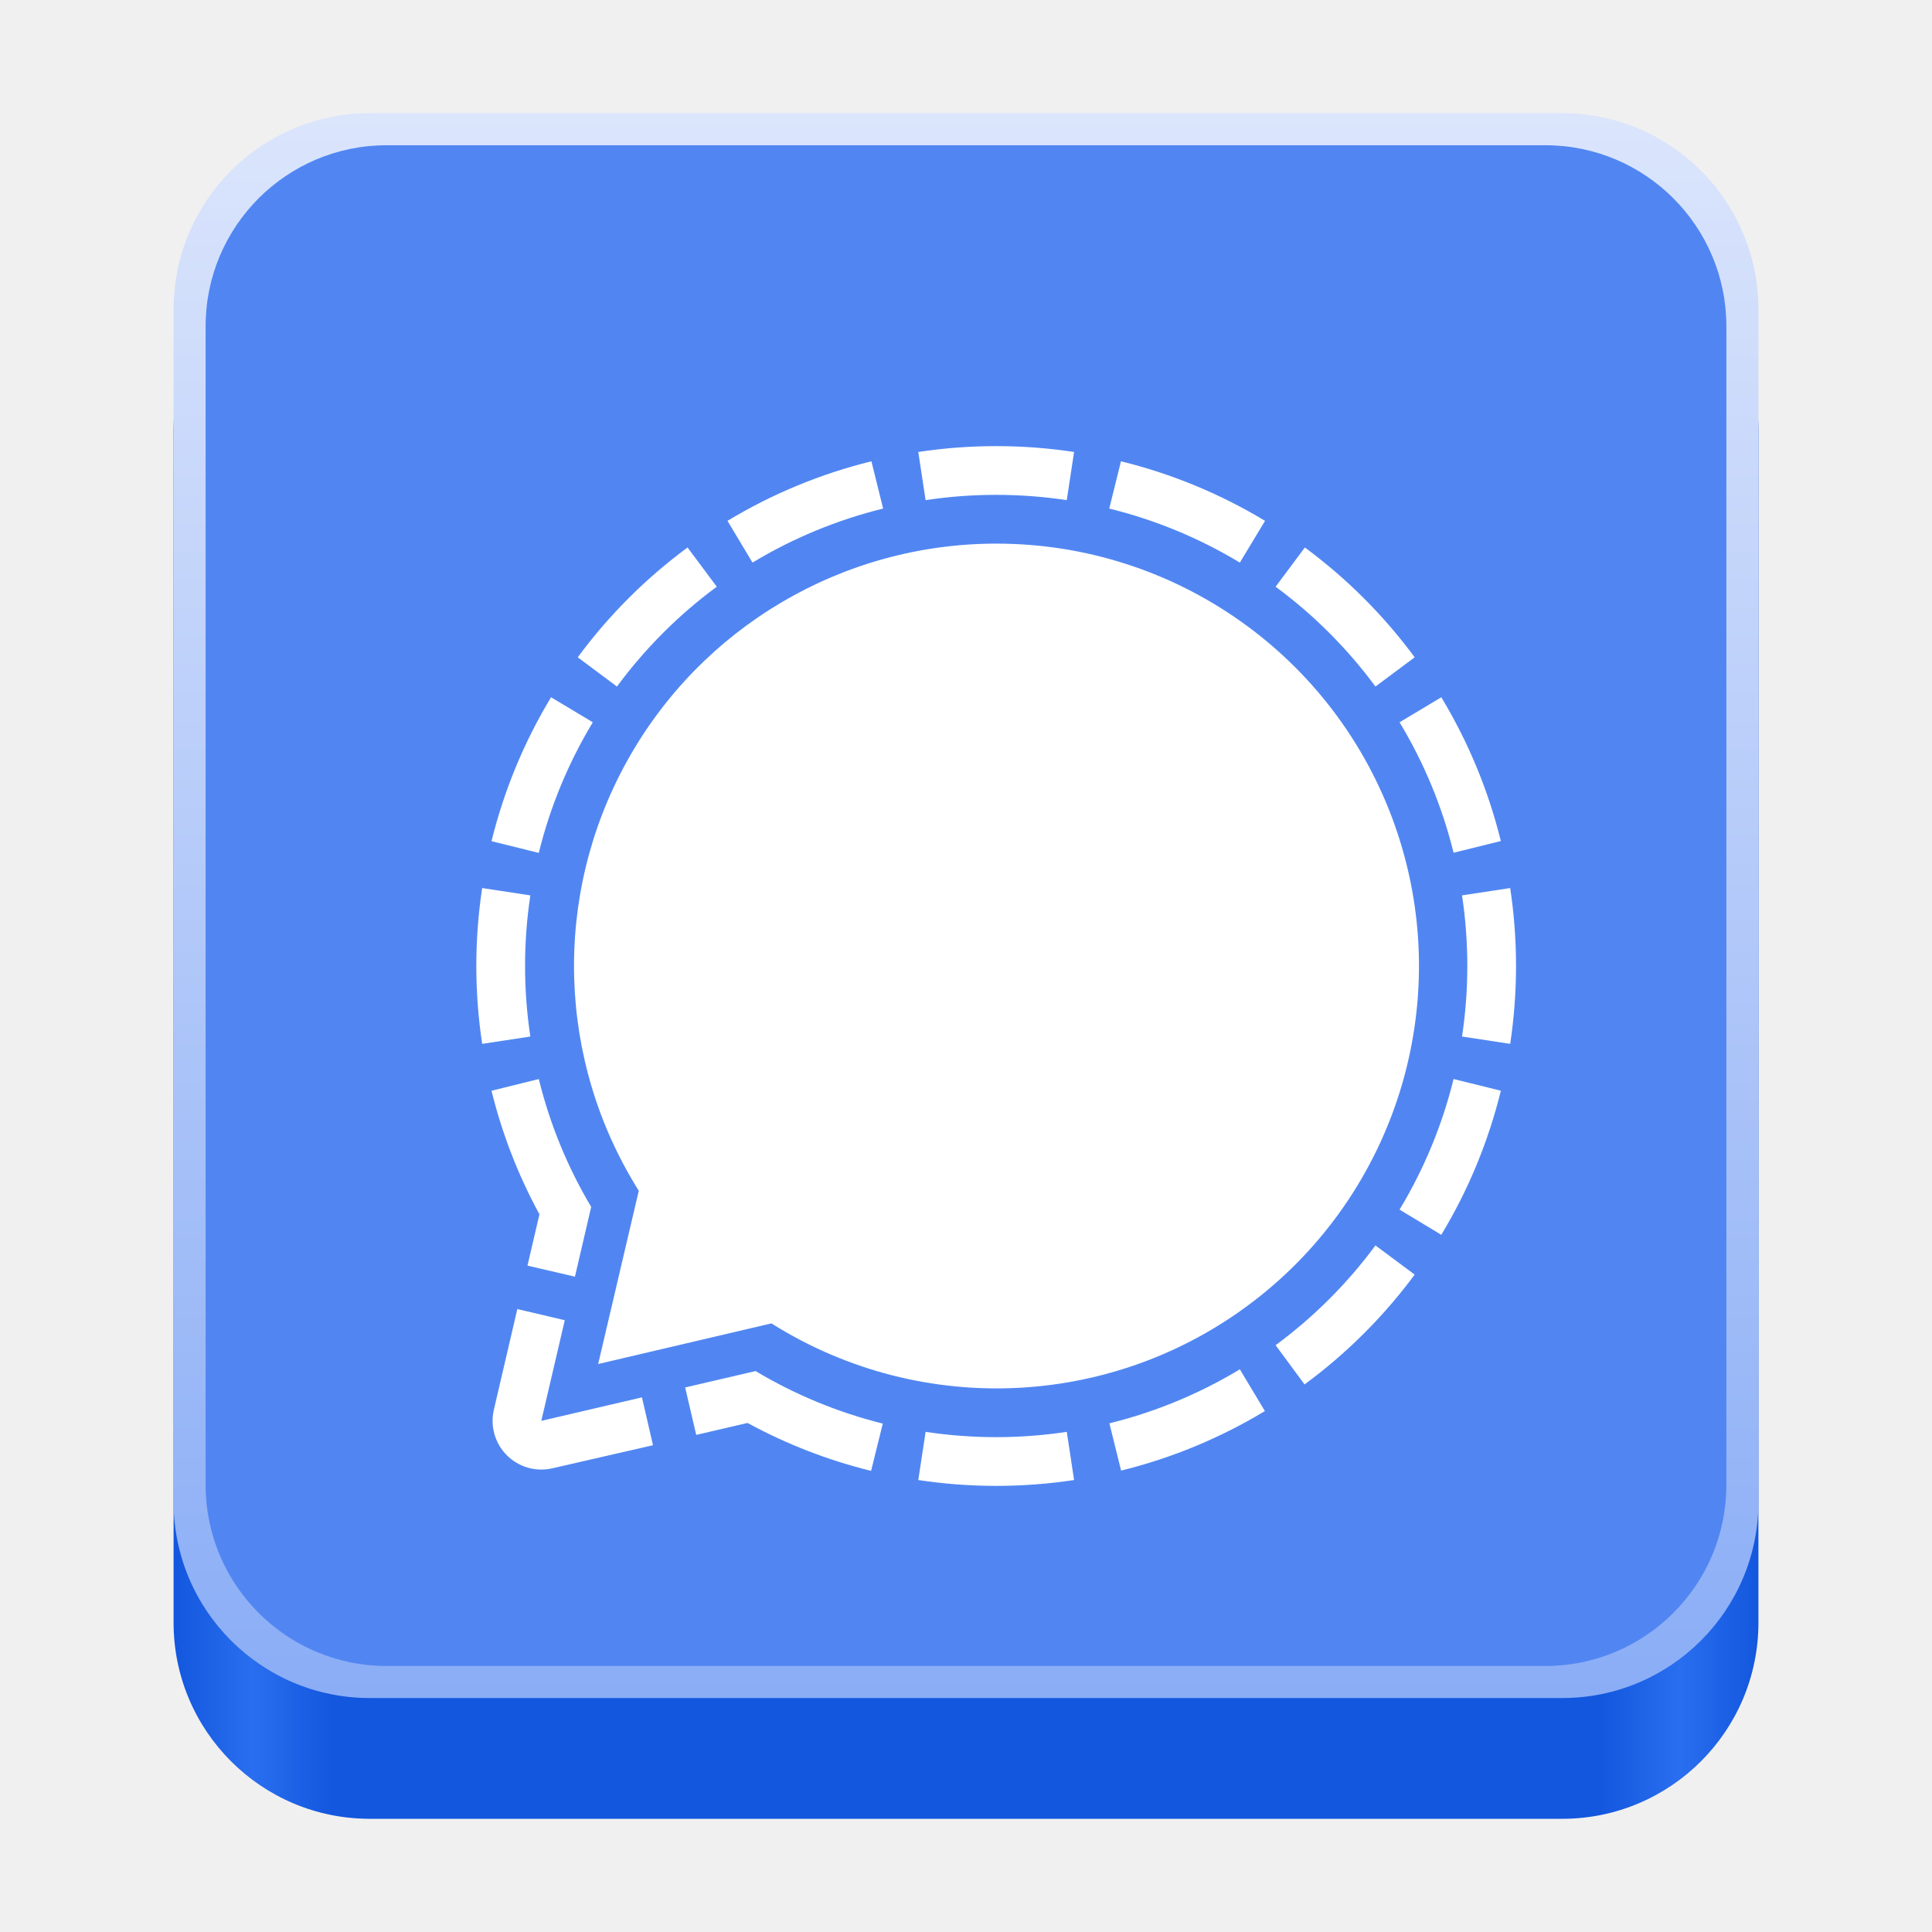
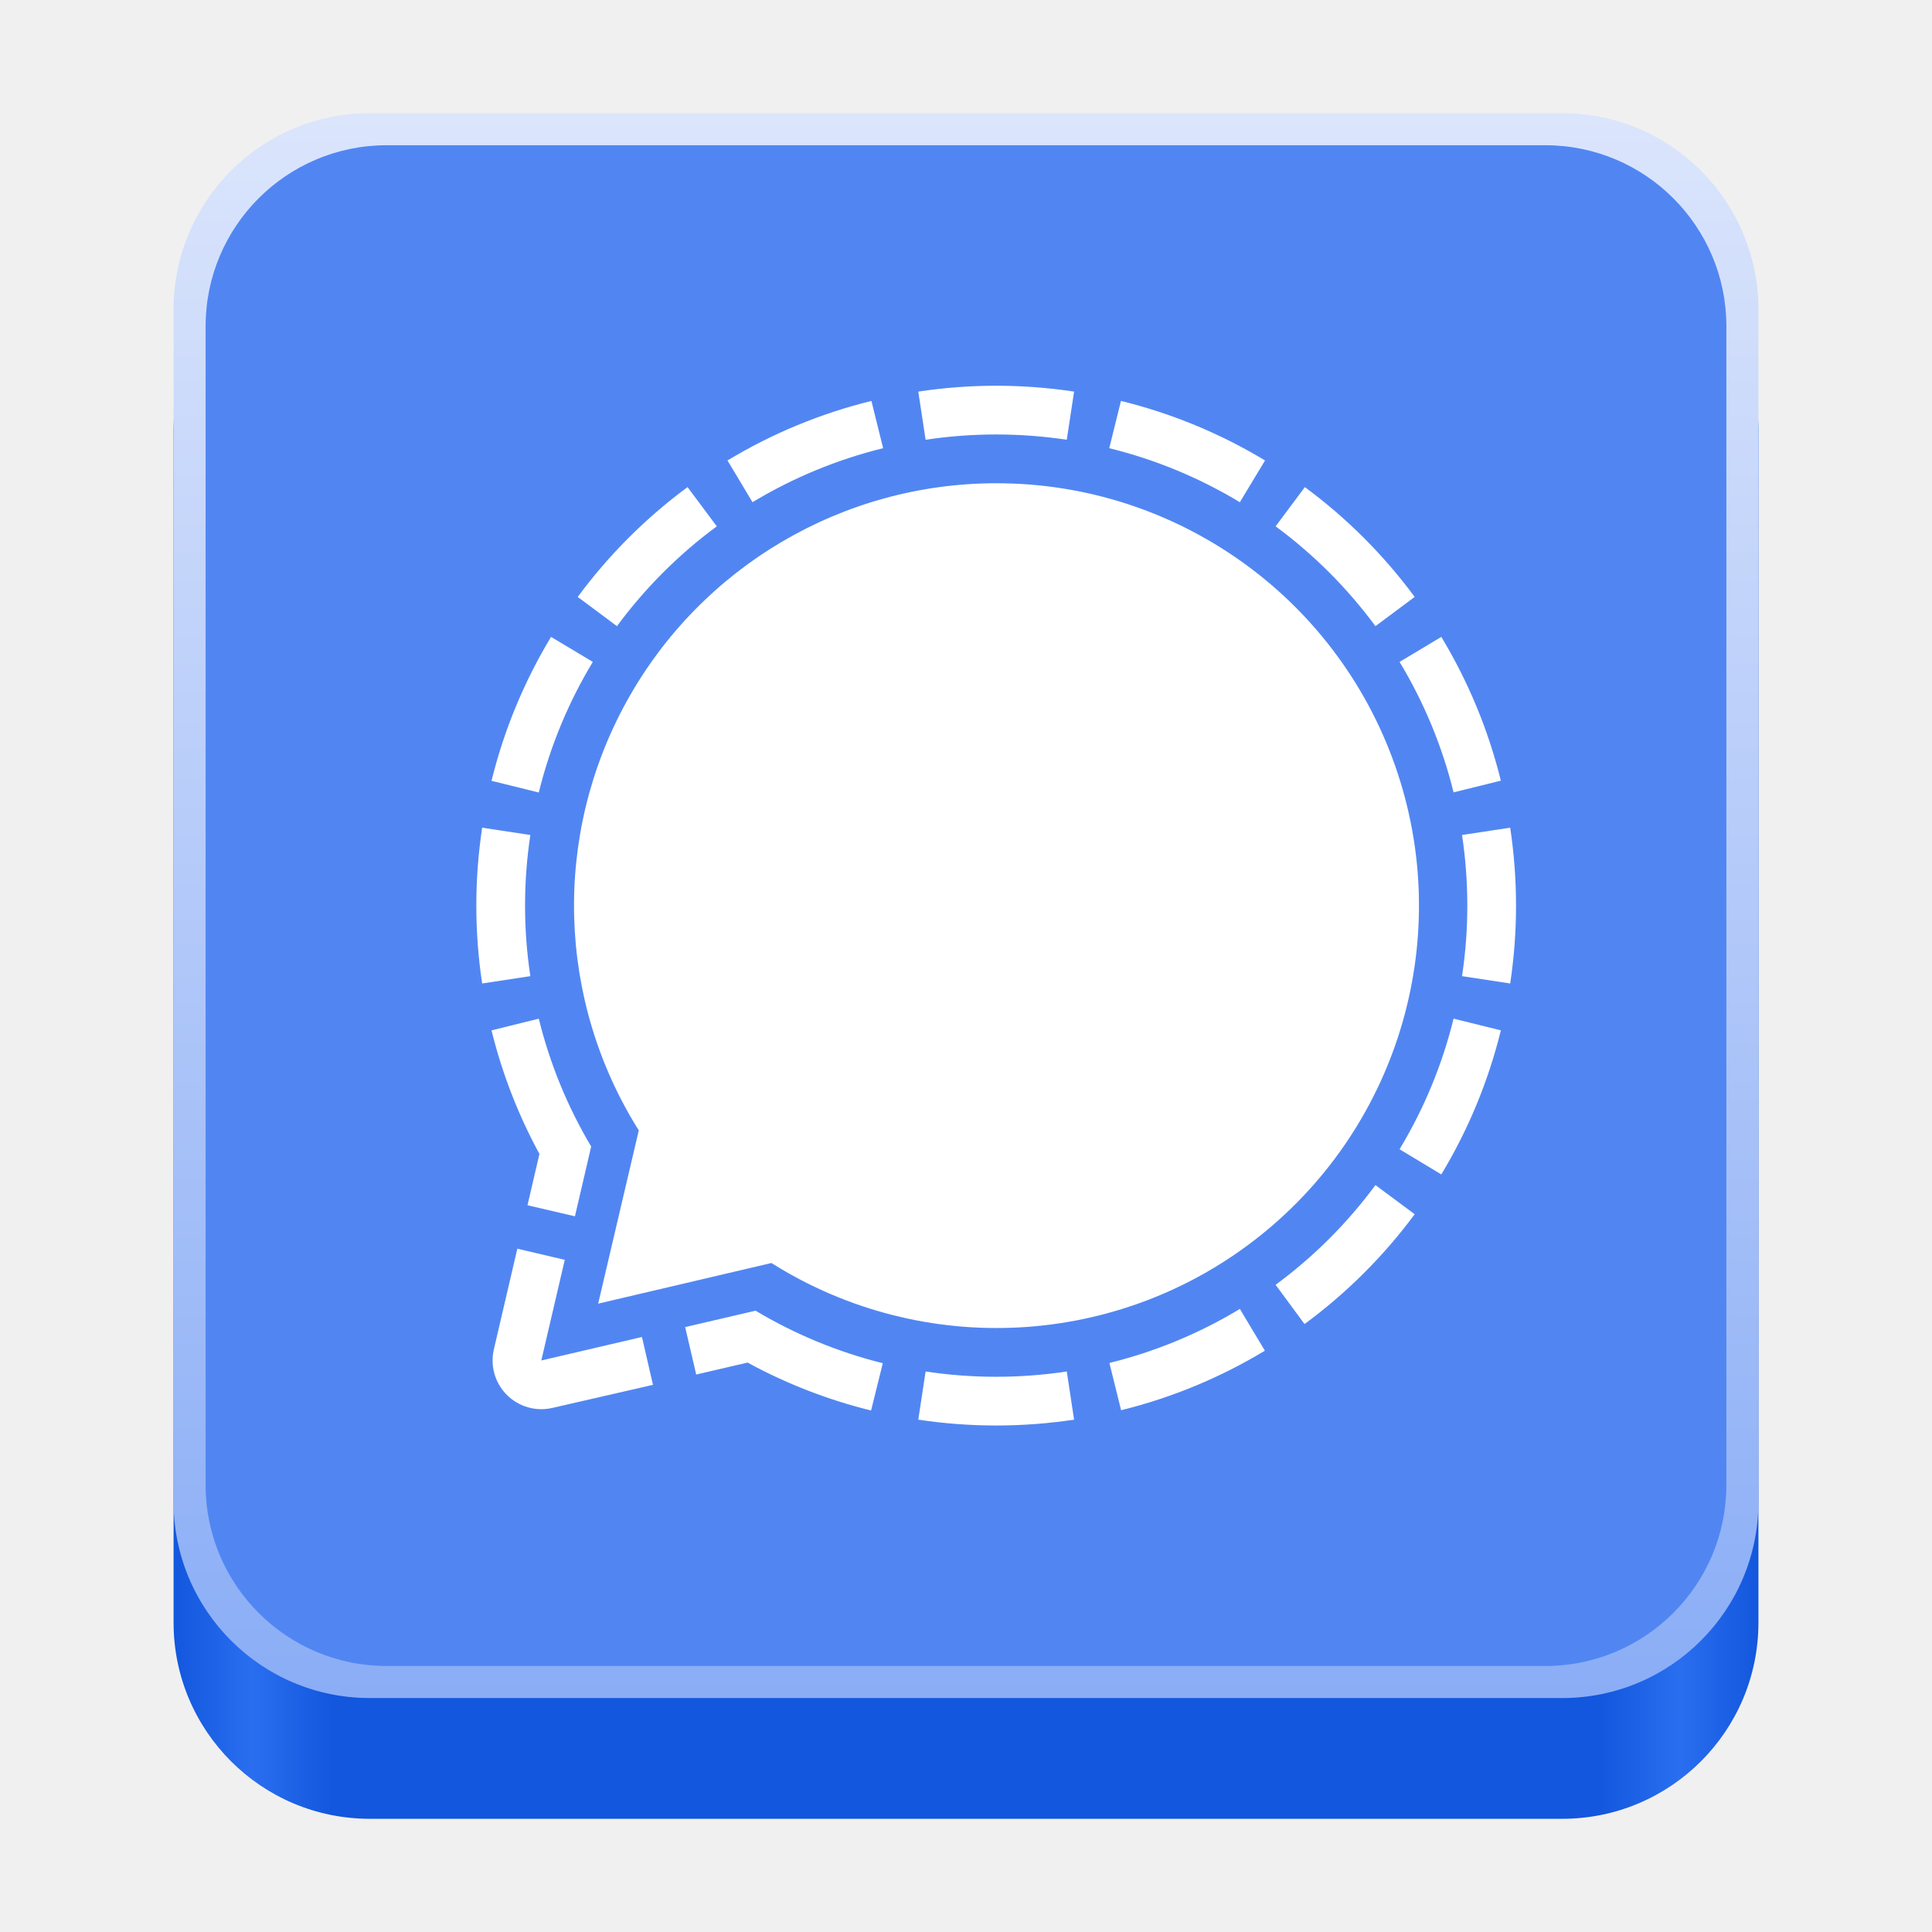
<svg xmlns="http://www.w3.org/2000/svg" xmlns:xlink="http://www.w3.org/1999/xlink" width="128" height="128" viewBox="0 0 128 128" version="1.1" id="svg5" xml:space="preserve">
  <defs id="defs2">
    <linearGradient id="linearGradient404">
      <stop style="stop-color:#8aadf6;stop-opacity:1;" offset="0" id="stop400" />
      <stop style="stop-color:#dbe5fc;stop-opacity:1;" offset="1" id="stop402" />
    </linearGradient>
    <linearGradient y2="236" x2="96" y1="236" x1="32" gradientTransform="translate(604.8168,170.5864)" gradientUnits="userSpaceOnUse" id="linearGradient1099" xlink:href="#linearGradient1036" />
    <linearGradient id="linearGradient1036">
      <stop id="stop1032" offset="0" style="stop-color:#d5d3cf;stop-opacity:1;" />
      <stop id="stop1034" offset="1" style="stop-color:#f6f5f4;stop-opacity:1" />
    </linearGradient>
    <radialGradient r="32" fy="-76" fx="-244" cy="-76" cx="-244" gradientTransform="matrix(0.8833333,0,0,0.8833333,-460.3502,463.1197)" gradientUnits="userSpaceOnUse" id="radialGradient1103" xlink:href="#linearGradient1069" />
    <linearGradient id="linearGradient1069">
      <stop id="stop1065" offset="0" style="stop-color:#d5d3cf;stop-opacity:1" />
      <stop id="stop1067-1" offset="1" style="stop-color:#949390;stop-opacity:1" />
    </linearGradient>
    <linearGradient gradientUnits="userSpaceOnUse" y2="232" x2="64" y1="262.5" x1="64" id="linearGradient1027" xlink:href="#linearGradient1025" gradientTransform="translate(-470.5864,432.8168)" />
    <linearGradient id="linearGradient1025">
      <stop id="stop1021" offset="0" style="stop-color:#9a9996;stop-opacity:1" />
      <stop id="stop1023" offset="1" style="stop-color:#77767b;stop-opacity:1" />
    </linearGradient>
    <clipPath clipPathUnits="userSpaceOnUse" id="clipPath1609-7">
      <path id="path1611-5" d="m 252,116 28,-28 v -8 h -36 v 36 z" style="fill:#e74747;stroke:none;stroke-width:0.25px;stroke-linecap:butt;stroke-linejoin:miter;stroke-opacity:1" />
    </clipPath>
    <linearGradient id="linearGradient8241">
      <stop style="stop-color:#1257dd;stop-opacity:1;" offset="0" id="stop8237" />
      <stop style="stop-color:#2a6ef0;stop-opacity:1;" offset="0.05" id="stop9349" />
      <stop style="stop-color:#1257dd;stop-opacity:1;" offset="0.1" id="stop21746" />
      <stop style="stop-color:#1257dd;stop-opacity:1;" offset="0.9" id="stop21940" />
      <stop style="stop-color:#2a6ef0;stop-opacity:1;" offset="0.95" id="stop9351" />
      <stop style="stop-color:#1257dd;stop-opacity:1;" offset="1" id="stop8239" />
    </linearGradient>
    <radialGradient r="32" fy="-76" fx="-244" cy="-76" cx="-244" gradientTransform="matrix(0.8833333,0,0,0.8833333,-460.3502,463.1197)" gradientUnits="userSpaceOnUse" id="radialGradient1103-5" xlink:href="#linearGradient1069" />
    <clipPath clipPathUnits="userSpaceOnUse" id="clipPath1609-7-7">
      <path id="path1611-5-0" d="m 252,116 28,-28 v -8 h -36 v 36 z" style="fill:#e74747;stroke:none;stroke-width:0.25px;stroke-linecap:butt;stroke-linejoin:miter;stroke-opacity:1" />
    </clipPath>
    <clipPath clipPathUnits="userSpaceOnUse" id="clipPath744">
      <rect style="fill:#1e88e5;fill-opacity:1;stroke-width:0.265" id="rect746" width="541.867" height="541.867" x="0" y="1.5987212e-14" rx="79.375" ry="79.375" />
    </clipPath>
    <clipPath clipPathUnits="userSpaceOnUse" id="clipPath62">
      <rect style="fill:#1e88e5;fill-opacity:1;stroke-width:0.265" id="rect64" width="541.867" height="541.867" x="2.2507105e-05" y="-0.422" rx="79.375" ry="79.375" />
    </clipPath>
    <linearGradient xlink:href="#linearGradient8241" id="linearGradient8243" x1="11.5" y1="120.5" x2="116.5" y2="120.5" gradientUnits="userSpaceOnUse" />
    <radialGradient r="32" fy="-76" fx="-244" cy="-76" cx="-244" gradientTransform="matrix(0.8833333,0,0,0.8833333,-460.3502,463.1197)" gradientUnits="userSpaceOnUse" id="radialGradient1103-6" xlink:href="#linearGradient1069" />
    <clipPath clipPathUnits="userSpaceOnUse" id="clipPath1609-7-2">
      <path id="path1611-5-3" d="m 252,116 28,-28 v -8 h -36 v 36 z" style="fill:#e74747;stroke:none;stroke-width:0.25px;stroke-linecap:butt;stroke-linejoin:miter;stroke-opacity:1" />
    </clipPath>
    <radialGradient r="32" fy="-76" fx="-244" cy="-76" cx="-244" gradientTransform="matrix(0.8833333,0,0,0.8833333,-460.3502,463.1197)" gradientUnits="userSpaceOnUse" id="radialGradient1103-56" xlink:href="#linearGradient1069" />
    <clipPath clipPathUnits="userSpaceOnUse" id="clipPath1609-7-0">
      <path id="path1611-5-9" d="m 252,116 28,-28 v -8 h -36 v 36 z" style="fill:#e74747;stroke:none;stroke-width:0.25px;stroke-linecap:butt;stroke-linejoin:miter;stroke-opacity:1" />
    </clipPath>
    <clipPath clipPathUnits="userSpaceOnUse" id="clipPath37">
      <rect style="fill:#1a1a1a;fill-opacity:1;stroke-width:0.265" id="rect39" width="541.867" height="541.867" x="-2.6626146e-06" y="3.241" rx="79.375" ry="79.375" />
    </clipPath>
    <clipPath clipPathUnits="userSpaceOnUse" id="clipPath22042">
      <rect style="fill:#333333;fill-opacity:1;stroke-width:0.013" id="rect22044" width="27.32" height="27.484" x="166.968" y="105.404" rx="4.002" ry="4.026" />
    </clipPath>
    <clipPath clipPathUnits="userSpaceOnUse" id="clipPath1039">
      <rect style="fill:#b3b3b3;fill-opacity:1;stroke-width:0.265" id="rect1041" width="541.867" height="541.867" x="2.5931527e-05" y="-0" rx="79.375" ry="79.375" />
    </clipPath>
    <clipPath clipPathUnits="userSpaceOnUse" id="clipPath154">
      <rect style="fill:#b3b3b3;fill-opacity:1;stroke-width:0.265" id="rect156" width="541.867" height="541.867" x="-2.9218751e-05" y="-0" rx="79.375" ry="79.375" />
    </clipPath>
    <linearGradient xlink:href="#linearGradient404" id="linearGradient406" x1="64" y1="112.5" x2="64" y2="7.5" gradientUnits="userSpaceOnUse" />
    <linearGradient id="paint0_linear" x1="49.939" y1="0.258" x2="49.939" y2="99.742" gradientUnits="userSpaceOnUse" gradientTransform="matrix(0.7624293,0,0,0.7624293,26.69079,21.87851)">
      <stop stop-color="white" id="stop585" />
      <stop offset="1" stop-color="white" stop-opacity="0" id="stop587" />
    </linearGradient>
    <rect id="SVGID_1_" width="4520" height="787" />
    <defs id="defs1">
      <rect id="rect1" width="4520" height="787" x="0" y="0" />
    </defs>
    <linearGradient id="SVGID_00000083796956185287615240000010885015769944861357_" gradientUnits="userSpaceOnUse" x1="536.482" y1="1113.179" x2="292.819" y2="64.084" gradientTransform="matrix(0.09529278,0,0,-0.09529278,-187.7953,111.7055)">
      <stop offset="0.48" style="stop-color:#24ECC6;stop-opacity:0" id="stop10" />
      <stop offset="0.994" style="stop-color:#24ECC6" id="stop11" />
    </linearGradient>
    <linearGradient id="SVGID_00000005978595599017039650000002259067875620926859_" gradientUnits="userSpaceOnUse" x1="759.677" y1="79.312" x2="219.425" y2="1003.199" gradientTransform="matrix(0.09529278,0,0,-0.09529278,-187.7953,111.7055)">
      <stop offset="6.601250e-02" style="stop-color:#ABFFEF" id="stop12" />
      <stop offset="0.45" style="stop-color:#CAC9FF" id="stop13" />
      <stop offset="1" style="stop-color:#6D4AFF" id="stop14" />
    </linearGradient>
    <clipPath clipPathUnits="userSpaceOnUse" id="clipPath13">
      <g id="g14">
        <use xlink:href="#SVGID_1_" style="overflow:visible" id="use13" transform="matrix(0.09529278,0,0,0.09529278,-187.7953,36.61478)" />
      </g>
    </clipPath>
    <clipPath clipPathUnits="userSpaceOnUse" id="clipPath14">
      <g id="g15">
        <use xlink:href="#SVGID_1_" style="overflow:visible" id="use14" transform="matrix(0.09529278,0,0,0.09529278,-187.7953,36.61478)" />
      </g>
    </clipPath>
    <clipPath clipPathUnits="userSpaceOnUse" id="clipPath15">
      <g id="g16">
        <use xlink:href="#SVGID_1_" style="overflow:visible" id="use15" transform="matrix(0.09529278,0,0,0.09529278,-187.7953,36.61478)" />
      </g>
    </clipPath>
    <clipPath clipPathUnits="userSpaceOnUse" id="clipPath16">
      <g id="g17">
        <use xlink:href="#SVGID_1_" style="overflow:visible" id="use16" transform="matrix(0.09529278,0,0,0.09529278,-187.7953,36.61478)" />
      </g>
    </clipPath>
    <clipPath clipPathUnits="userSpaceOnUse" id="clipPath17">
      <g id="g18">
        <use xlink:href="#SVGID_1_" style="overflow:visible" id="use17" transform="matrix(0.09529278,0,0,0.09529278,-187.7953,36.61478)" />
      </g>
    </clipPath>
    <clipPath clipPathUnits="userSpaceOnUse" id="clipPath18">
      <g id="g19">
        <use xlink:href="#SVGID_1_" style="overflow:visible" id="use18" transform="matrix(0.09529278,0,0,0.09529278,-187.7953,36.61478)" />
      </g>
    </clipPath>
    <clipPath clipPathUnits="userSpaceOnUse" id="clipPath19">
      <g id="g20">
        <use xlink:href="#SVGID_1_" style="overflow:visible" id="use19" transform="matrix(0.09529278,0,0,0.09529278,-187.7953,36.61478)" />
      </g>
    </clipPath>
    <clipPath clipPathUnits="userSpaceOnUse" id="clipPath20">
      <g id="g21">
        <use xlink:href="#SVGID_1_" style="overflow:visible" id="use20" transform="matrix(0.09529278,0,0,0.09529278,-187.7953,36.61478)" />
      </g>
    </clipPath>
    <clipPath clipPathUnits="userSpaceOnUse" id="clipPath21">
      <g id="g22">
        <use xlink:href="#SVGID_1_" style="overflow:visible" id="use21" transform="matrix(0.09529278,0,0,0.09529278,-187.7953,36.61478)" />
      </g>
    </clipPath>
    <clipPath clipPathUnits="userSpaceOnUse" id="clipPath22">
      <g id="g23">
        <use xlink:href="#SVGID_1_" style="overflow:visible" id="use22" transform="matrix(0.09529278,0,0,0.09529278,-187.7953,36.61478)" />
      </g>
    </clipPath>
    <clipPath clipPathUnits="userSpaceOnUse" id="clipPath23">
      <g id="g24">
        <use xlink:href="#SVGID_1_" style="overflow:visible" id="use23" transform="matrix(0.09529278,0,0,0.09529278,-187.7953,36.61478)" />
      </g>
    </clipPath>
    <clipPath clipPathUnits="userSpaceOnUse" id="clipPath24">
      <g id="g25">
        <use xlink:href="#SVGID_1_" style="overflow:visible" id="use24" transform="matrix(0.09529278,0,0,0.09529278,-187.7953,36.61478)" />
      </g>
    </clipPath>
    <filter style="color-interpolation-filters:sRGB;" id="filter52" x="-0.102" y="-0.111" width="1.203" height="1.316">
      <feFlood result="flood" in="SourceGraphic" flood-opacity="0.624" flood-color="rgb(0,0,0)" id="feFlood51" />
      <feGaussianBlur result="blur" in="SourceGraphic" stdDeviation="3" id="feGaussianBlur51" />
      <feOffset result="offset" in="blur" dx="0" dy="6" id="feOffset51" />
      <feComposite result="comp1" operator="in" in="offset" in2="flood" id="feComposite51" />
      <feComposite result="comp2" operator="over" in="SourceGraphic" in2="comp1" id="feComposite52" />
    </filter>
    <clipPath clipPathUnits="userSpaceOnUse" id="clipPath17-6">
      <g id="g18-7">
        <use xlink:href="#SVGID_1_" style="overflow:visible" id="use17-5" />
      </g>
    </clipPath>
    <linearGradient id="SVGID_00000083796956185287615240000010885015769944861357_-3" gradientUnits="userSpaceOnUse" x1="536.482" y1="1113.179" x2="292.819" y2="64.084" gradientTransform="matrix(1,0,0,-1,0,788)">
      <stop offset="0.48" style="stop-color:#24ECC6;stop-opacity:0" id="stop10-5" />
      <stop offset="0.994" style="stop-color:#24ECC6" id="stop11-6" />
    </linearGradient>
    <clipPath clipPathUnits="userSpaceOnUse" id="clipPath16-2">
      <g id="g17-9">
        <use xlink:href="#SVGID_1_" style="overflow:visible" id="use16-1" />
      </g>
    </clipPath>
    <linearGradient id="SVGID_00000005978595599017039650000002259067875620926859_-2" gradientUnits="userSpaceOnUse" x1="759.677" y1="79.312" x2="219.425" y2="1003.199" gradientTransform="matrix(1,0,0,-1,0,788)">
      <stop offset="6.601250e-02" style="stop-color:#ABFFEF" id="stop12-7" />
      <stop offset="0.45" style="stop-color:#CAC9FF" id="stop13-0" />
      <stop offset="1" style="stop-color:#6D4AFF" id="stop14-9" />
    </linearGradient>
    <clipPath clipPathUnits="userSpaceOnUse" id="clipPath15-3">
      <g id="g16-6">
        <use xlink:href="#SVGID_1_" style="overflow:visible" id="use15-0" />
      </g>
    </clipPath>
    <linearGradient id="paint0_linear_4807_406325" x1="14.649" y1="11.048" x2="15.292" y2="23.524" gradientUnits="userSpaceOnUse" gradientTransform="matrix(3.443874,0,0,3.443874,6.869368,7.896927)">
      <stop stop-color="#6D4AFF" id="stop3" />
      <stop offset="0.989" stop-color="#2AE0CA" id="stop4" />
    </linearGradient>
    <linearGradient id="paint1_linear_4807_406325" x1="19.579" y1="26.309" x2="7.661" y2="5.119" gradientUnits="userSpaceOnUse" gradientTransform="matrix(3.443874,0,0,3.443874,6.869368,7.896927)">
      <stop offset="0.066" stop-color="#ABFFEF" id="stop5" />
      <stop offset="0.45" stop-color="#CAC9FF" id="stop6" />
      <stop offset="1" stop-color="#6D4AFF" id="stop7" />
    </linearGradient>
    <filter style="color-interpolation-filters:sRGB;" id="filter9" x="-0.105" y="-0.115" width="1.209" height="1.293">
      <feFlood result="flood" in="SourceGraphic" flood-opacity="0.2" flood-color="rgb(0,0,0)" id="feFlood8" />
      <feGaussianBlur result="blur" in="SourceGraphic" stdDeviation="3" id="feGaussianBlur8" />
      <feOffset result="offset" in="blur" dx="0" dy="4" id="feOffset8" />
      <feComposite result="comp1" operator="in" in="flood" in2="offset" id="feComposite8" />
      <feComposite result="comp2" operator="over" in="SourceGraphic" in2="comp1" id="feComposite9" />
    </filter>
  </defs>
  <g id="layer2">
    <rect style="fill:url(#linearGradient8243);fill-opacity:1" id="rect440" width="105" height="105" x="11.5" y="15.5" rx="13" ry="13" />
    <rect style="fill:url(#linearGradient406);fill-opacity:1" id="rect358" width="105" height="105" x="11.5" y="7.5" rx="13" ry="13" />
    <rect style="fill:#5186f2;fill-opacity:1;stroke-width:0.96" id="rect338" width="100.755" height="100.755" x="13.622" y="9.622" rx="12" ry="12" />
-     <path d="m 57.734,30.562 0.775,3.132 a 31.127,31.127 0 0 0 -8.653,3.579 l -1.658,-2.766 a 34.312,34.312 0 0 1 9.536,-3.945 z m 16.532,0 -0.775,3.132 a 31.127,31.127 0 0 1 8.653,3.579 l 1.668,-2.766 A 34.312,34.312 0 0 0 74.266,30.562 Z M 36.509,46.195 a 34.312,34.312 0 0 0 -3.945,9.536 l 3.132,0.775 a 31.127,31.127 0 0 1 3.579,-8.653 z m -1.722,17.802 a 31.159,31.159 0 0 1 0.35,-4.676 l -3.192,-0.485 a 34.565,34.565 0 0 0 0,10.322 l 3.192,-0.485 a 31.159,31.159 0 0 1 -0.35,-4.676 z m 49.015,29.49 -1.658,-2.766 a 31.127,31.127 0 0 1 -8.643,3.578 l 0.775,3.132 a 34.312,34.312 0 0 0 9.525,-3.944 z M 97.213,63.997 a 31.159,31.159 0 0 1 -0.35,4.676 l 3.191,0.485 a 34.565,34.565 0 0 0 0,-10.322 l -3.191,0.485 a 31.159,31.159 0 0 1 0.35,4.676 z m 2.222,8.266 -3.132,-0.775 a 31.127,31.127 0 0 1 -3.579,8.653 l 2.766,1.668 A 34.312,34.312 0 0 0 99.436,72.263 Z M 70.677,94.865 a 31.433,31.433 0 0 1 -9.353,0 l -0.485,3.191 a 34.565,34.565 0 0 0 10.322,0 z m 20.45,-12.351 a 31.326,31.326 0 0 1 -6.614,6.609 l 1.916,2.599 a 34.495,34.495 0 0 0 7.297,-7.276 z m -6.614,-43.643 a 31.326,31.326 0 0 1 6.614,6.614 l 2.599,-1.937 A 34.495,34.495 0 0 0 86.45,36.272 Z m -43.638,6.614 a 31.326,31.326 0 0 1 6.614,-6.614 l -1.937,-2.599 a 34.495,34.495 0 0 0 -7.275,7.276 z m 54.616,0.711 -2.766,1.657 a 31.127,31.127 0 0 1 3.578,8.643 L 99.435,55.721 A 34.312,34.312 0 0 0 95.49,46.196 Z M 61.323,33.135 a 31.433,31.433 0 0 1 9.353,0 l 0.485,-3.191 a 34.565,34.565 0 0 0 -10.322,0 z m -18.792,59.444 -6.668,1.556 1.555,-6.668 -3.143,-0.738 -1.555,6.668 a 3.229,3.229 0 0 0 3.88,3.88 l 6.662,-1.528 z m -7.583,-8.728 3.143,0.732 1.076,-4.622 a 31.078,31.078 0 0 1 -3.471,-8.471 l -3.132,0.775 a 34.183,34.183 0 0 0 3.175,8.185 z m 15.068,6.996 -4.622,1.076 0.732,3.143 3.401,-0.792 a 34.183,34.183 0 0 0 8.185,3.175 l 0.775,-3.132 A 31.078,31.078 0 0 1 50.038,90.825 Z M 65.999,36.016 A 27.984,27.984 0 0 0 42.321,78.891 L 39.63,90.37 51.109,87.678 A 27.984,27.984 0 1 0 66,36.017 Z" fill="#3a76f0" id="path1" style="fill:#ffffff;stroke-width:0.429" />
+     <path d="m 57.734,26.562 0.775,3.132 a 31.127,31.127 0 0 0 -8.653,3.579 l -1.658,-2.766 a 34.312,34.312 0 0 1 9.536,-3.945 z m 16.532,0 -0.775,3.132 a 31.127,31.127 0 0 1 8.653,3.579 l 1.668,-2.766 A 34.312,34.312 0 0 0 74.266,26.562 Z M 36.509,42.195 a 34.312,34.312 0 0 0 -3.945,9.536 l 3.132,0.775 a 31.127,31.127 0 0 1 3.579,-8.653 z m -1.722,17.802 a 31.159,31.159 0 0 1 0.35,-4.676 l -3.192,-0.485 a 34.565,34.565 0 0 0 0,10.322 l 3.192,-0.485 a 31.159,31.159 0 0 1 -0.35,-4.676 z m 49.015,29.49 -1.658,-2.766 a 31.127,31.127 0 0 1 -8.643,3.578 l 0.775,3.132 a 34.312,34.312 0 0 0 9.525,-3.944 z M 97.213,59.997 a 31.159,31.159 0 0 1 -0.35,4.676 l 3.191,0.485 a 34.565,34.565 0 0 0 0,-10.322 l -3.191,0.485 a 31.159,31.159 0 0 1 0.35,4.676 z m 2.222,8.266 -3.132,-0.775 a 31.127,31.127 0 0 1 -3.579,8.653 l 2.766,1.668 A 34.312,34.312 0 0 0 99.436,68.263 Z M 70.677,90.865 a 31.433,31.433 0 0 1 -9.353,0 l -0.485,3.191 a 34.565,34.565 0 0 0 10.322,0 z m 20.45,-12.351 a 31.326,31.326 0 0 1 -6.614,6.609 l 1.916,2.599 a 34.495,34.495 0 0 0 7.297,-7.276 z m -6.614,-43.643 a 31.326,31.326 0 0 1 6.614,6.614 l 2.599,-1.937 A 34.495,34.495 0 0 0 86.45,32.272 Z m -43.638,6.614 a 31.326,31.326 0 0 1 6.614,-6.614 l -1.937,-2.599 a 34.495,34.495 0 0 0 -7.275,7.276 z m 54.616,0.711 -2.766,1.657 a 31.127,31.127 0 0 1 3.578,8.643 L 99.435,51.721 A 34.312,34.312 0 0 0 95.49,42.196 Z M 61.323,29.135 a 31.433,31.433 0 0 1 9.353,0 l 0.485,-3.191 a 34.565,34.565 0 0 0 -10.322,0 z m -18.792,59.444 -6.668,1.556 1.555,-6.668 -3.143,-0.738 -1.555,6.668 a 3.229,3.229 0 0 0 3.88,3.88 l 6.662,-1.528 z m -7.583,-8.728 3.143,0.732 1.076,-4.622 a 31.078,31.078 0 0 1 -3.471,-8.471 l -3.132,0.775 a 34.183,34.183 0 0 0 3.175,8.185 z m 15.068,6.996 -4.622,1.076 0.732,3.143 3.401,-0.792 a 34.183,34.183 0 0 0 8.185,3.175 l 0.775,-3.132 A 31.078,31.078 0 0 1 50.038,86.825 Z M 65.999,32.016 A 27.984,27.984 0 0 0 42.321,74.891 L 39.63,86.37 51.109,83.678 A 27.984,27.984 0 1 0 66,32.017 Z" fill="#3a76f0" id="path1" style="fill:#ffffff;stroke-width:0.429" />
  </g>
  <style type="text/css" id="style1">
	.st0{clip-path:url(#SVGID_00000101076283012793058550000013277607966434688140_);}
	.st1{fill:#6D4AFF;}
	.st2{fill:#1B1340;}
	.st3{fill-rule:evenodd;clip-rule:evenodd;fill:#6D4AFF;}
	.st4{fill-rule:evenodd;clip-rule:evenodd;fill:url(#SVGID_00000143612414778509468690000005354010894178983867_);}
	.st5{fill:url(#SVGID_00000164510369689970512730000008890151008062097281_);}
</style>
</svg>
